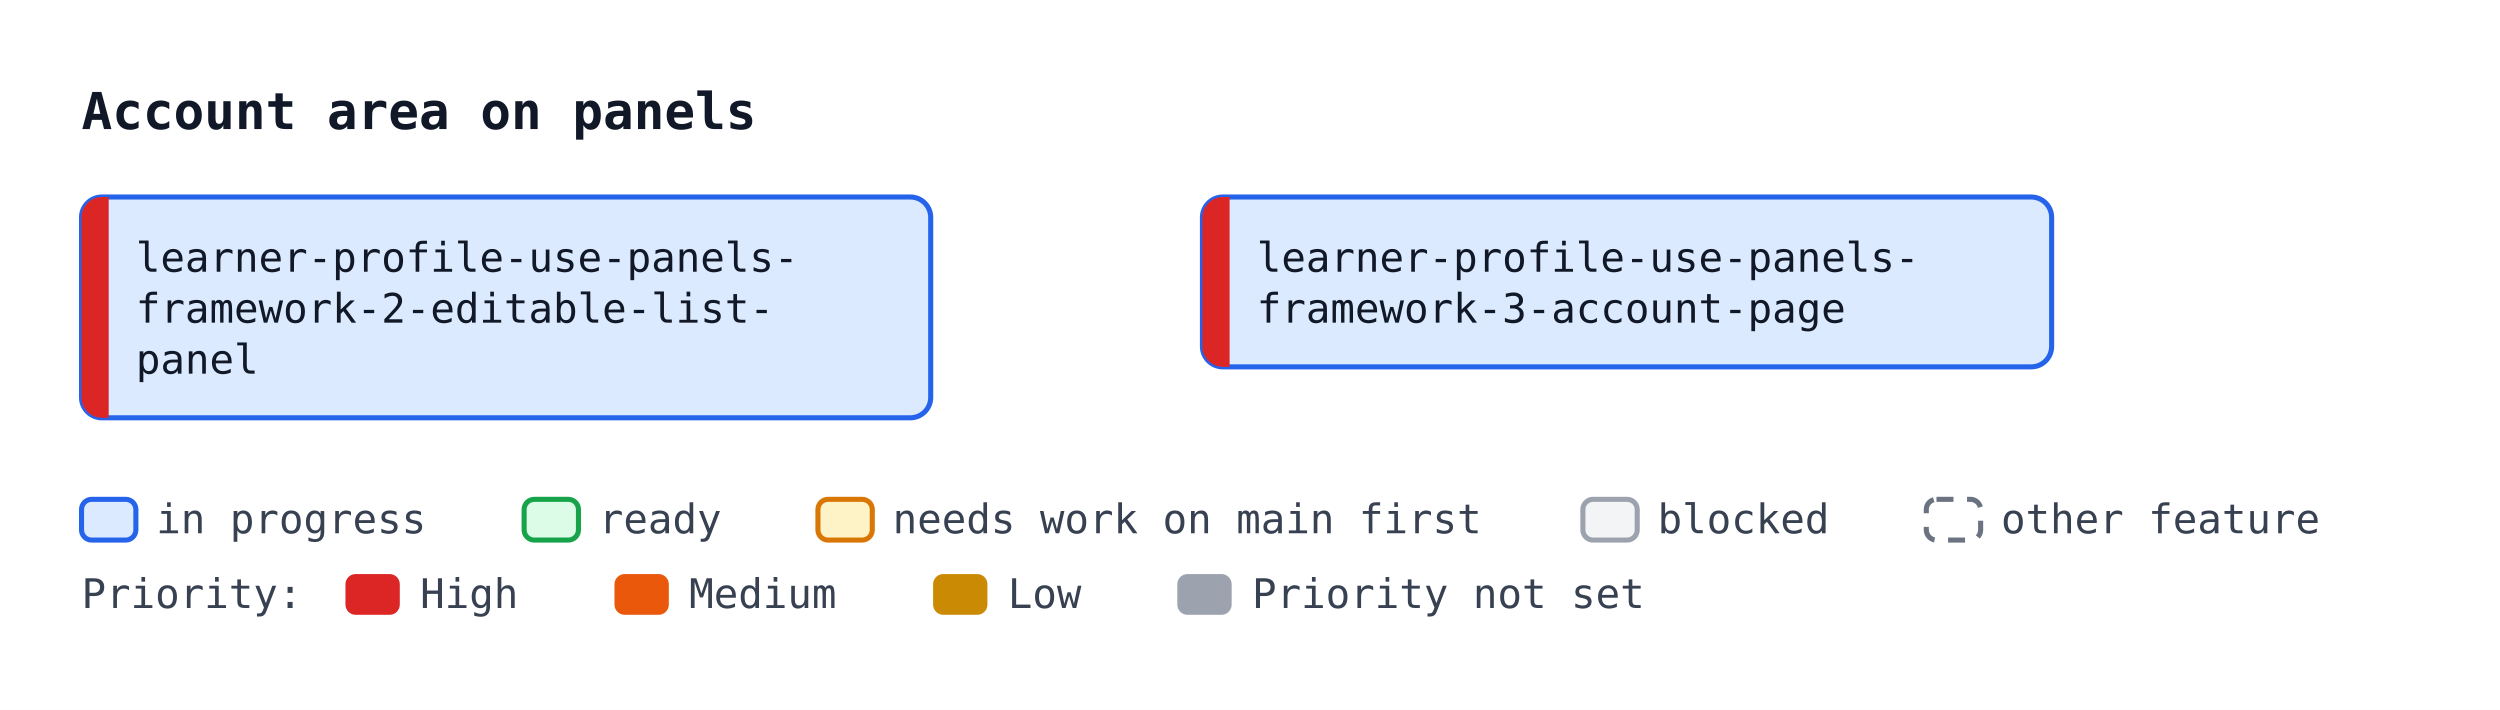
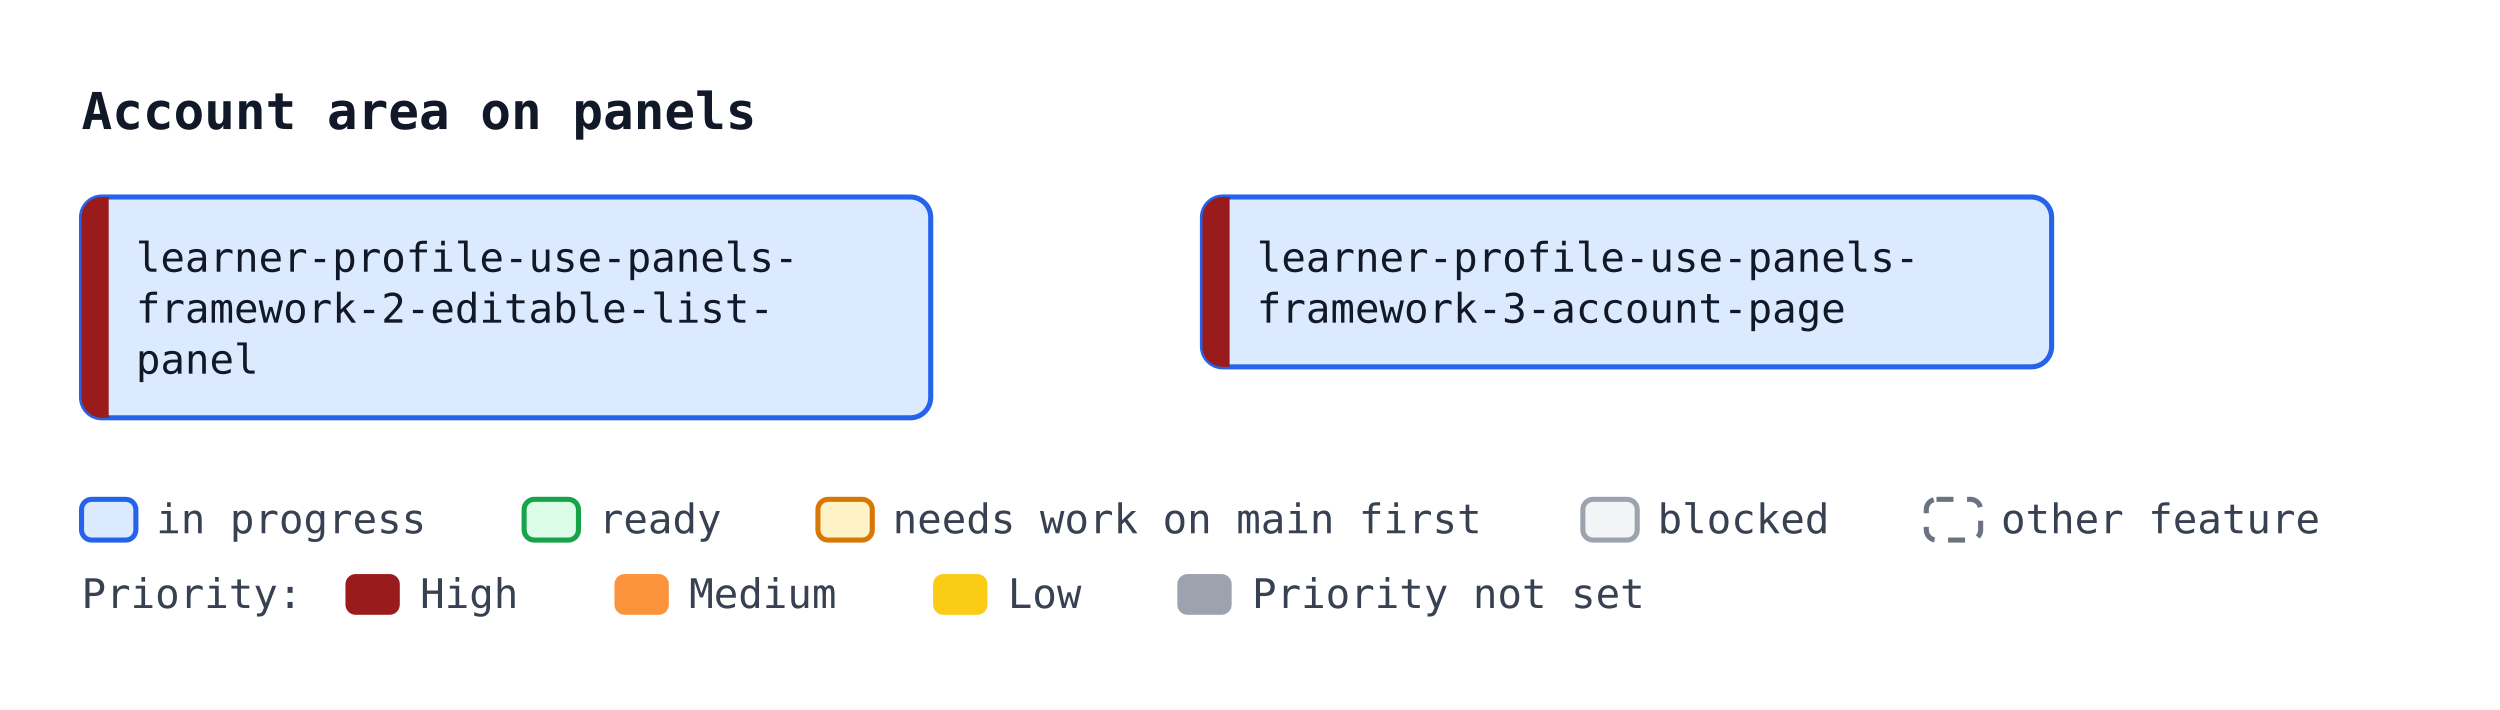
<svg xmlns="http://www.w3.org/2000/svg" width="736" height="209" viewBox="0 0 736 209" font-family="ui-monospace, SFMono-Regular, Menlo, Consolas, monospace" font-size="12">
  <defs>
    <marker id="arrow" viewBox="0 0 10 10" refX="10" refY="5" markerWidth="7" markerHeight="7" orient="auto-start-reverse">
      <path d="M0,0 L10,5 L0,10 z" fill="#4b5563" />
    </marker>
  </defs>
  <rect width="736" height="209" fill="#ffffff" />
  <text x="24" y="38" font-size="15" font-weight="bold" fill="#111827">Account area on panels</text>
  <rect x="24.0" y="58.0" width="250" height="65" rx="6" fill="#dbeafe" stroke="#2563eb" stroke-width="1.5" />
-   <path d="M32.0,58.0 H30.0 A6,6 0 0 0 24.0,64.0 V117.0 A6,6 0 0 0 30.0,123.0 H32.0 Z" fill="#dc2626" />
+   <path d="M32.0,58.0 H30.0 A6,6 0 0 0 24.0,64.0 V117.0 A6,6 0 0 0 30.0,123.0 H32.0 Z" fill="#991b1b" />
  <text x="40.0" y="80.0" fill="#111827">learner-profile-use-panels-</text>
  <text x="40.0" y="95.0" fill="#111827">framework-2-editable-list-</text>
  <text x="40.0" y="110.0" fill="#111827">panel</text>
  <rect x="354.0" y="58.0" width="250" height="50" rx="6" fill="#dbeafe" stroke="#2563eb" stroke-width="1.5" />
-   <path d="M362.0,58.0 H360.0 A6,6 0 0 0 354.0,64.0 V102.0 A6,6 0 0 0 360.0,108.0 H362.0 Z" fill="#dc2626" />
+   <path d="M362.0,58.0 H360.0 A6,6 0 0 0 354.0,64.0 V102.0 A6,6 0 0 0 360.0,108.0 H362.0 Z" fill="#991b1b" />
  <text x="370.0" y="80.0" fill="#111827">learner-profile-use-panels-</text>
  <text x="370.0" y="95.0" fill="#111827">framework-3-account-page</text>
  <rect x="24.0" y="147" width="16" height="12" rx="3" fill="#dbeafe" stroke="#2563eb" stroke-width="1.5" />
  <text x="46.0" y="157" fill="#374151">in progress</text>
  <rect x="154.3" y="147" width="16" height="12" rx="3" fill="#dcfce7" stroke="#16a34a" stroke-width="1.5" />
  <text x="176.3" y="157" fill="#374151">ready</text>
  <rect x="240.8" y="147" width="16" height="12" rx="3" fill="#fef3c7" stroke="#d97706" stroke-width="1.5" />
  <text x="262.8" y="157" fill="#374151">needs work on main first</text>
  <rect x="466.0" y="147" width="16" height="12" rx="3" fill="#f3f4f6" stroke="#9ca3af" stroke-width="1.5" />
  <text x="488.0" y="157" fill="#374151">blocked</text>
  <rect x="567.1" y="147" width="16" height="12" rx="3" fill="#ffffff" stroke="#6b7280" stroke-width="1.5" stroke-dasharray="5 4" />
  <text x="589.1" y="157" fill="#374151">other feature</text>
  <text x="24" y="179" fill="#374151">Priority:</text>
-   <rect x="101.7" y="169" width="16" height="12" rx="3" fill="#dc2626" />
+   <rect x="101.7" y="169" width="16" height="12" rx="3" fill="#991b1b" />
  <text x="123.7" y="179" fill="#374151">High</text>
-   <rect x="180.9" y="169" width="16" height="12" rx="3" fill="#ea580c" />
+   <rect x="180.9" y="169" width="16" height="12" rx="3" fill="#fb923c" />
  <text x="202.9" y="179" fill="#374151">Medium</text>
-   <rect x="274.7" y="169" width="16" height="12" rx="3" fill="#ca8a04" />
+   <rect x="274.7" y="169" width="16" height="12" rx="3" fill="#facc15" />
  <text x="296.7" y="179" fill="#374151">Low</text>
  <rect x="346.6" y="169" width="16" height="12" rx="3" fill="#9ca3af" />
  <text x="368.6" y="179" fill="#374151">Priority not set</text>
</svg>
